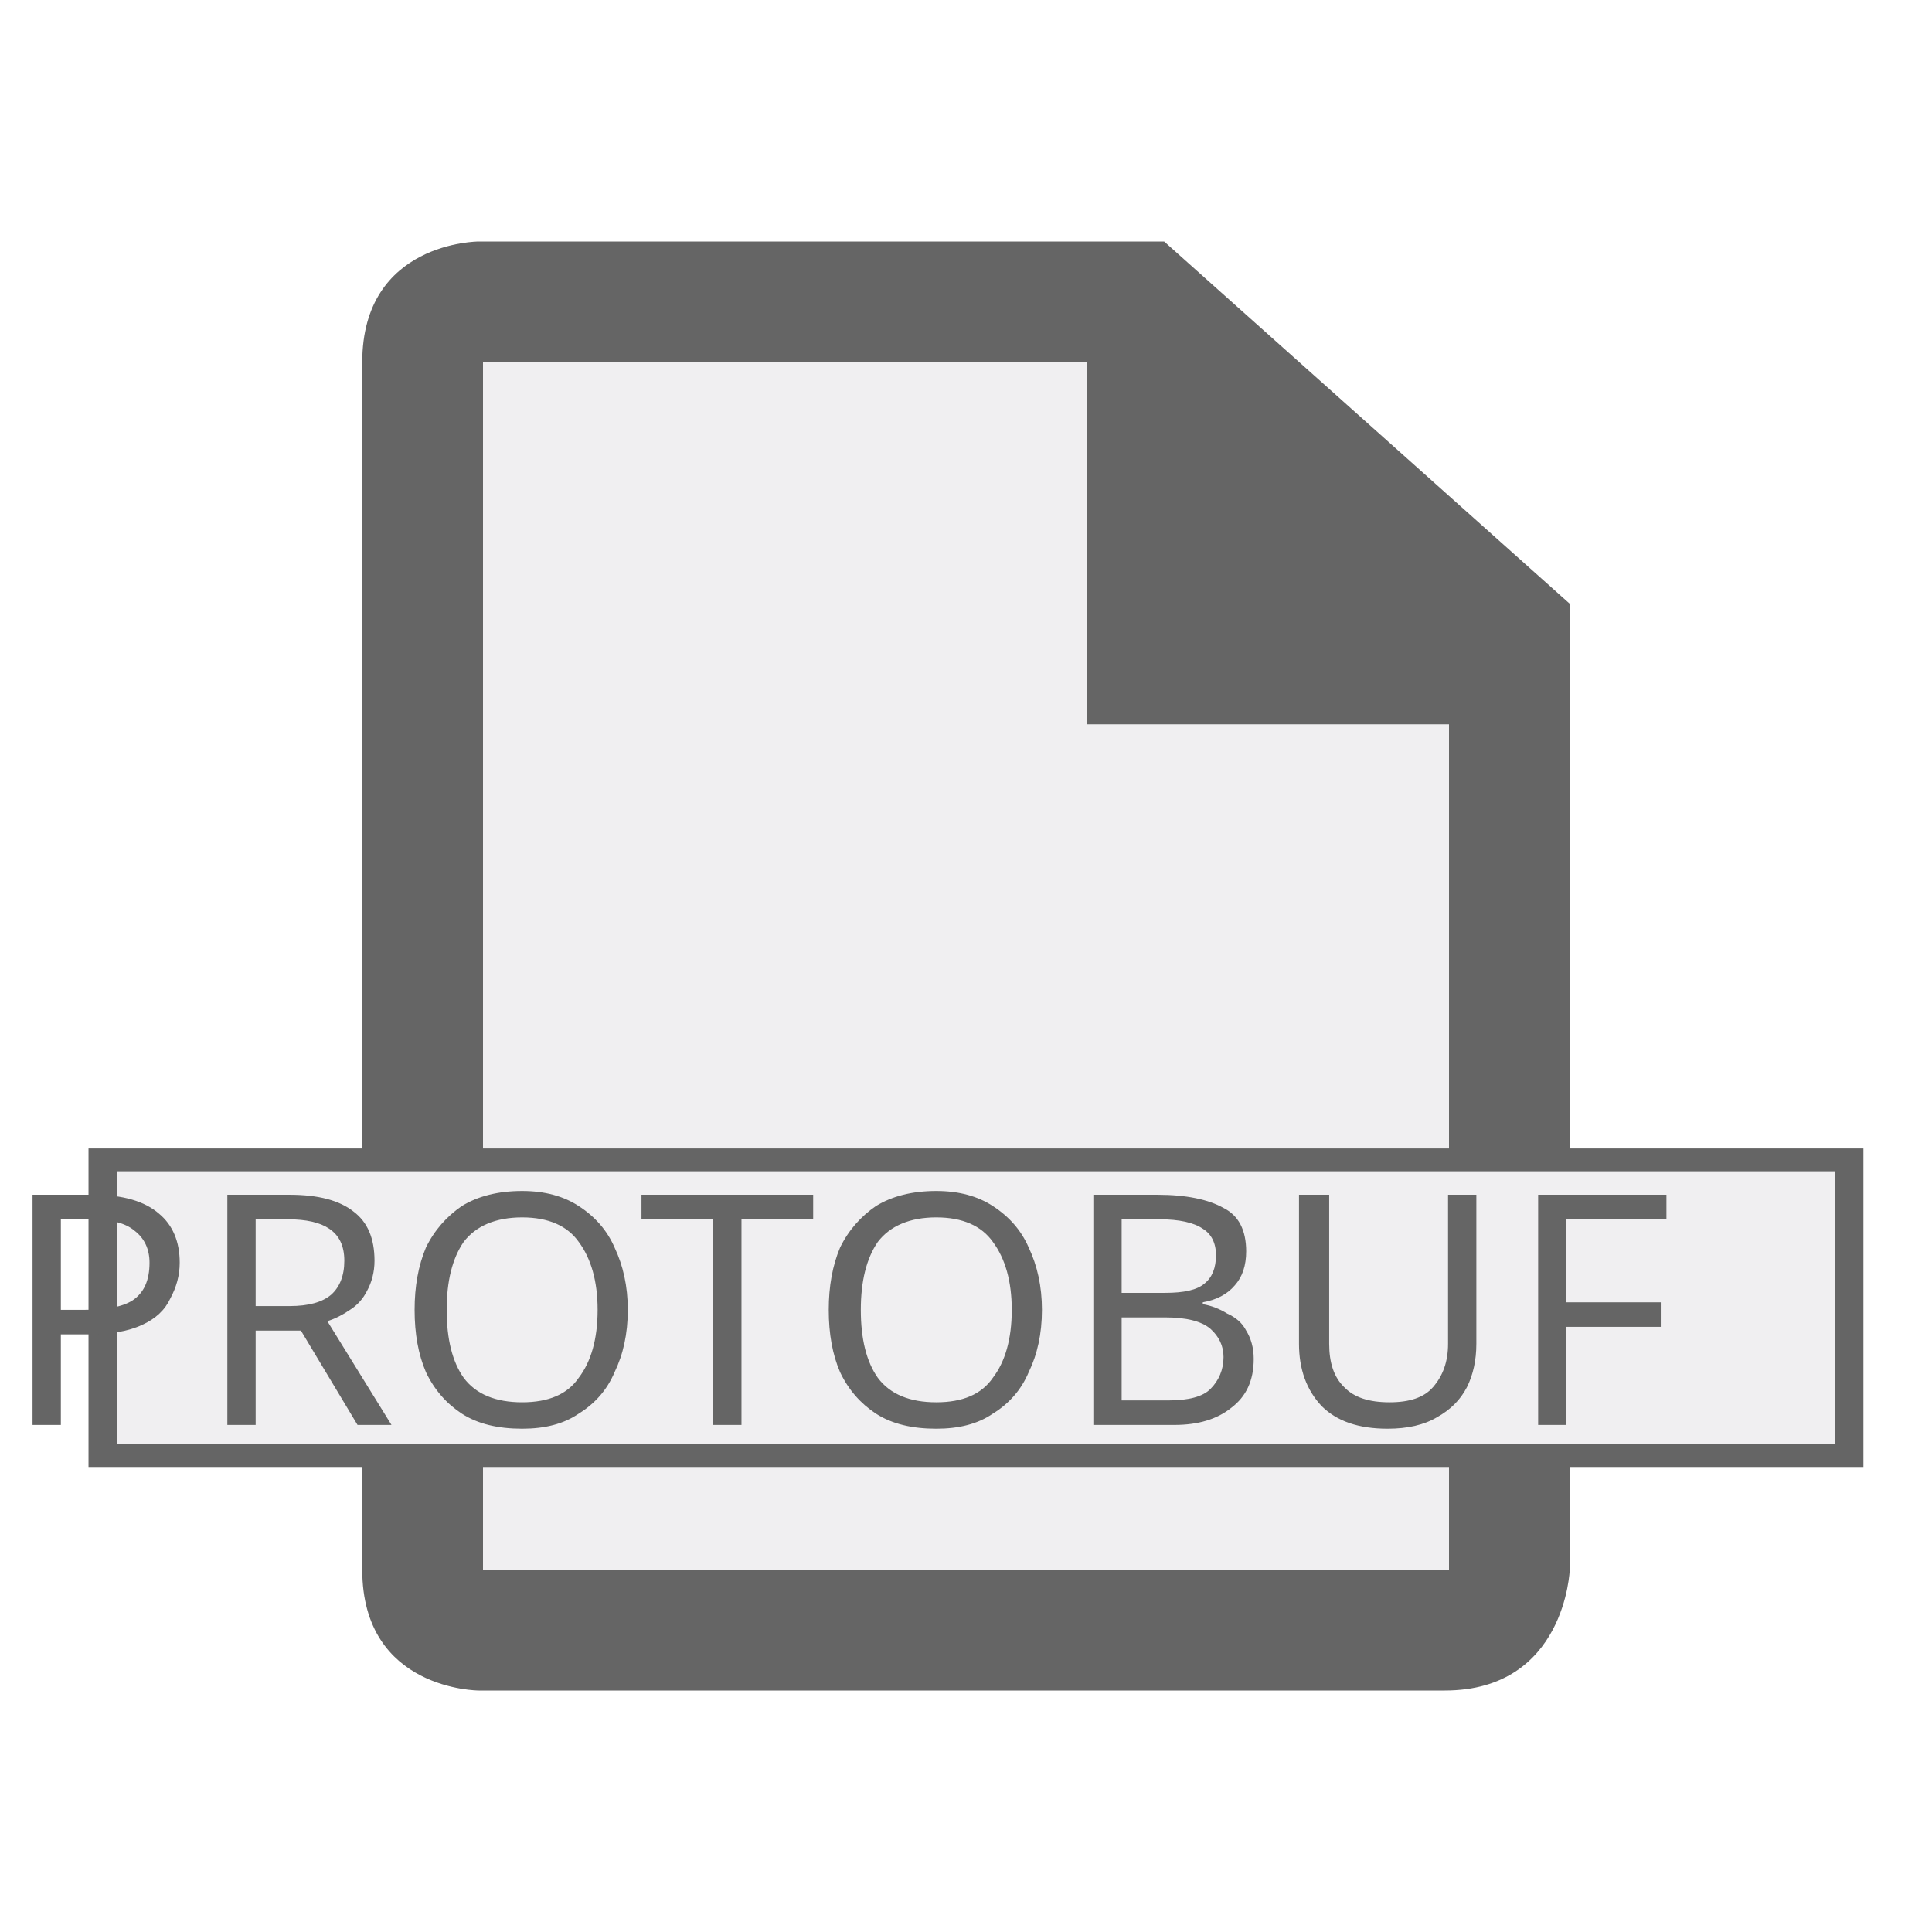
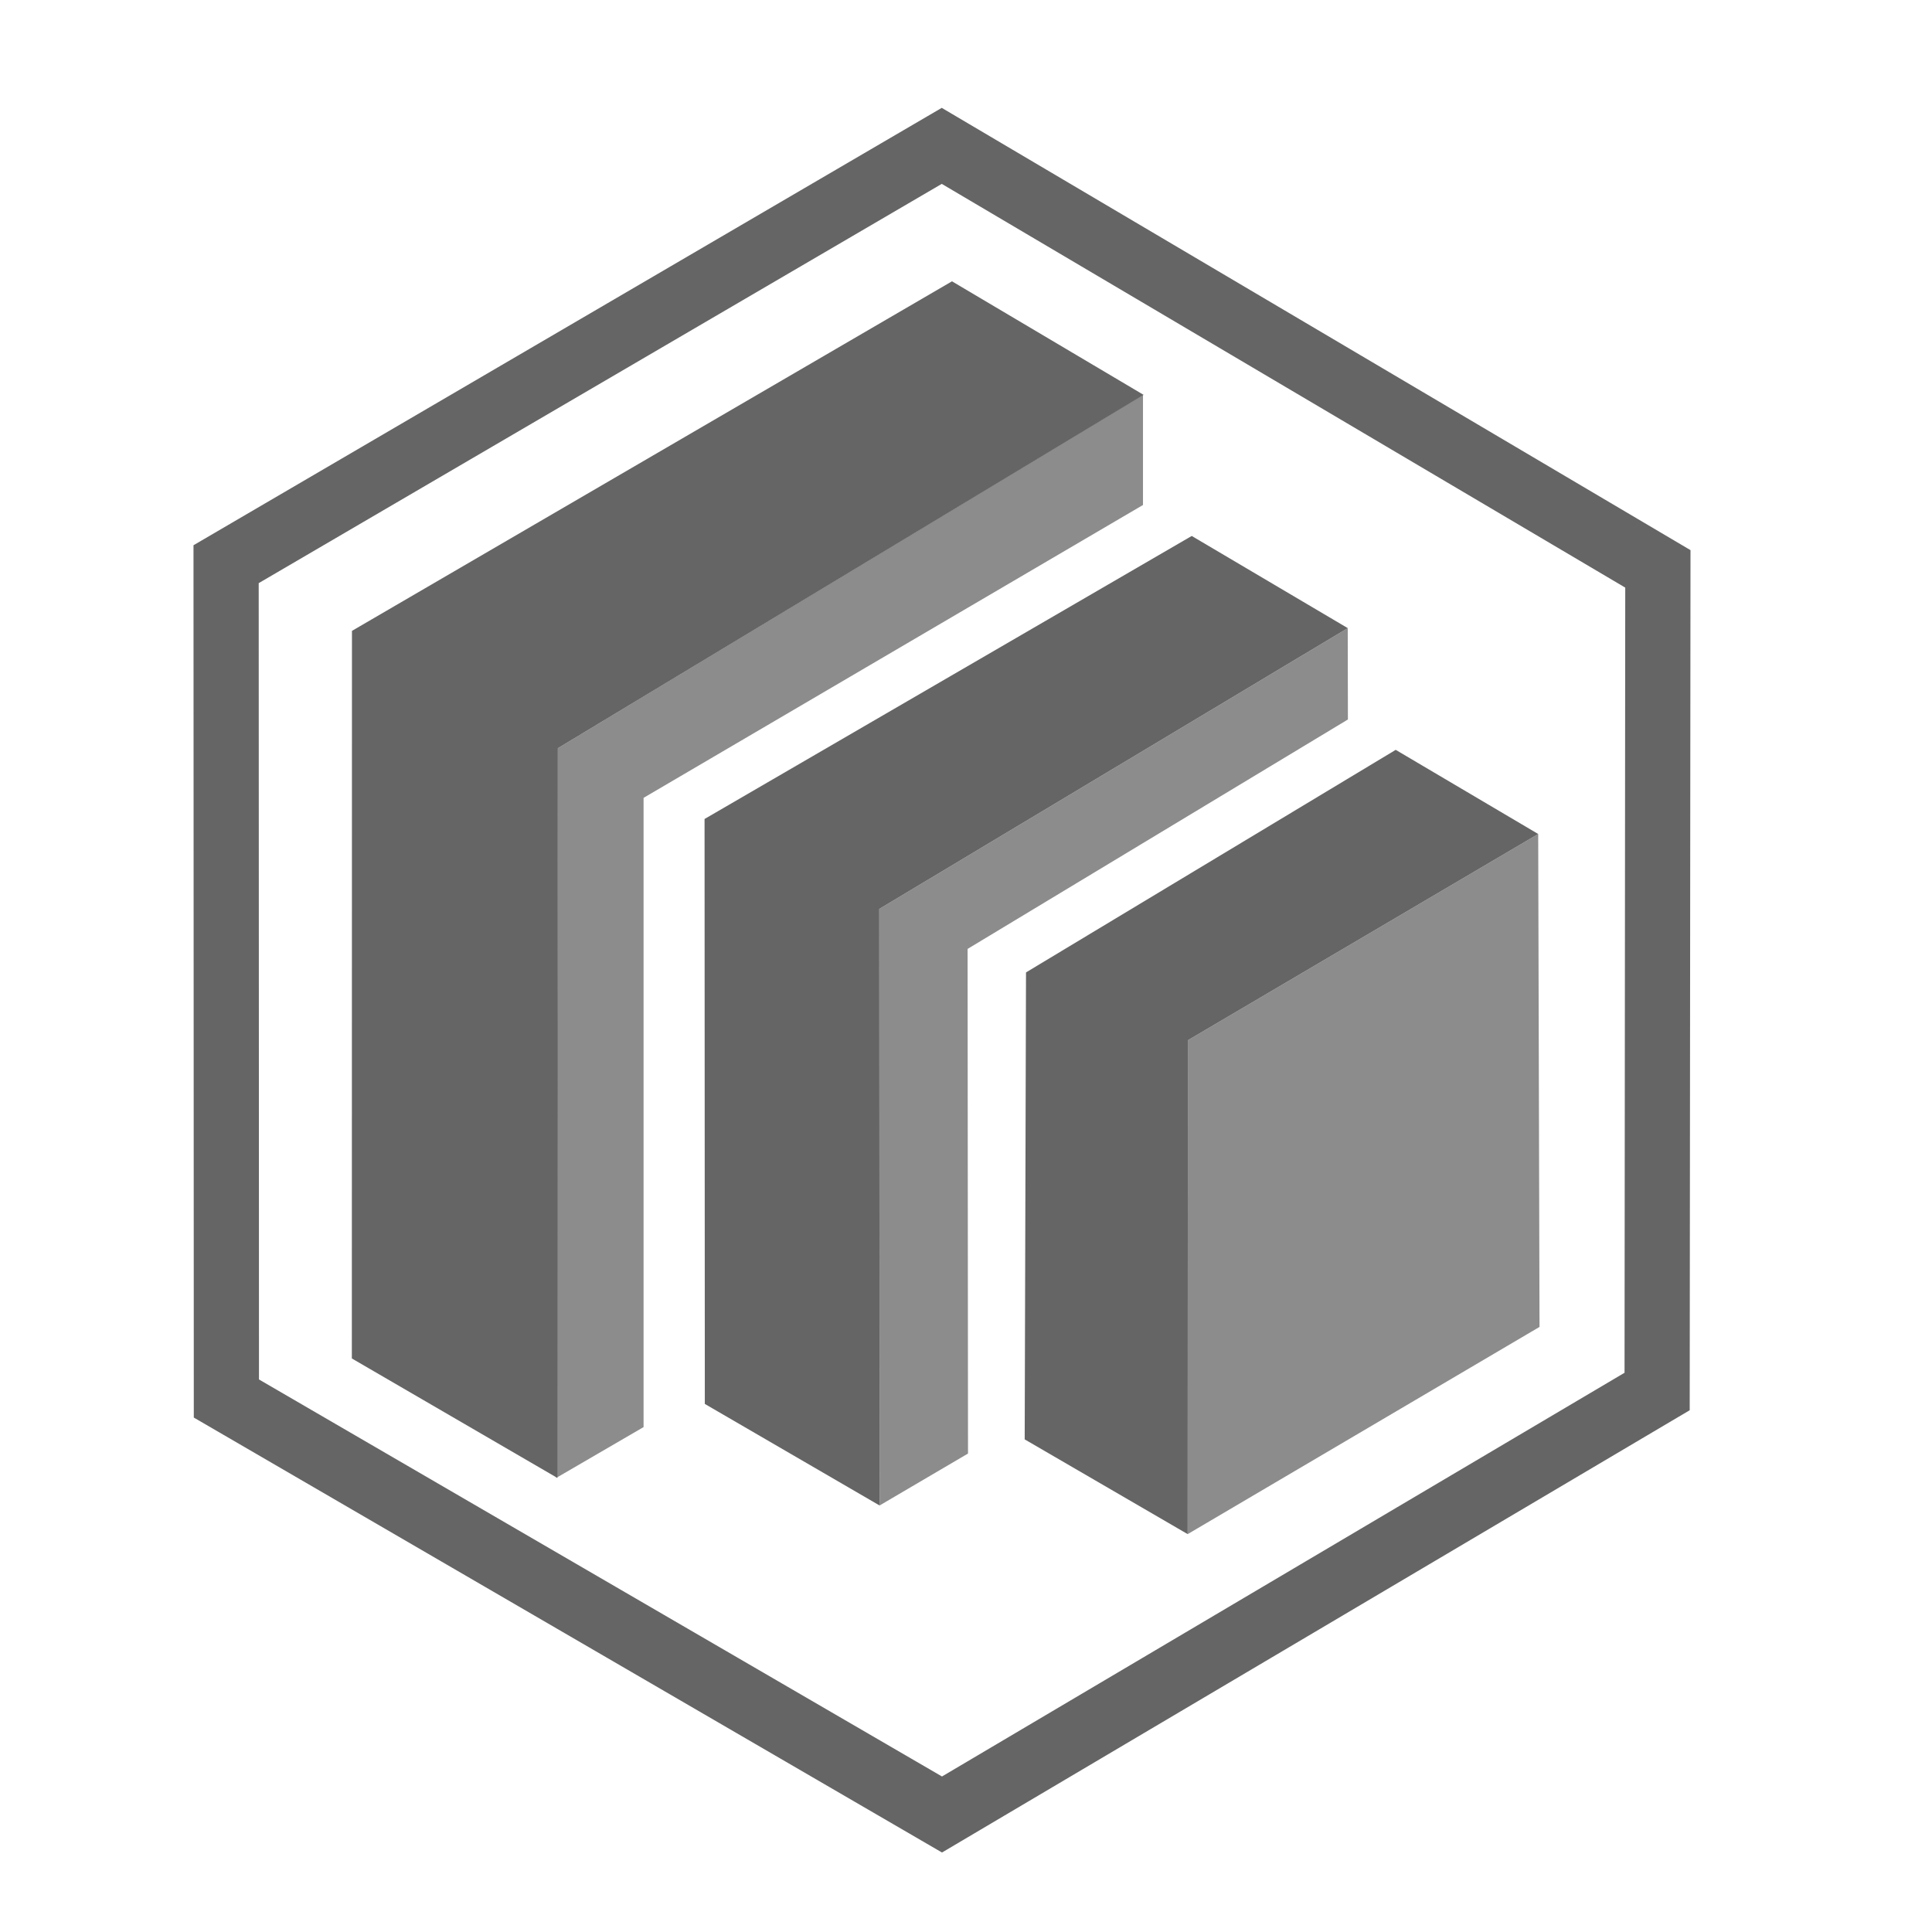
<svg xmlns="http://www.w3.org/2000/svg" width="16" height="16" version="1.1" id="svg226">
  <defs id="defs230" />
  <style type="text/css" id="style220">.icon-canvas-transparent{opacity:0;fill:#F6F6F6;} .icon-vs-out{opacity:0;fill:#F6F6F6;} .icon-vs-bg{fill:#656565;} .icon-vs-fg{fill:#F0EFF1;}</style>
  <path class="icon-canvas-transparent" d="M16 16h-16v-16h16v16z" id="canvas" />
  <path class="icon-vs-out" d="M4 15c-.97 0-2-.701-2-2v-10c0-1.299 1.03-2 2-2h6.061l3.939 3.556v8.444c0 .97-.701 2-2 2h-8z" id="outline" />
-   <path class="icon-vs-bg" d="M9.641,2H3.964C3.964,2,3,2,3,3c0,0.805,0,7.442,0,10c0,1,0.965,1,0.965,1s7,0,8,0S13,13,13,13V5L9.641,2zM12,13H4V3h5v3h3V13z" id="iconBg" />
-   <path class="icon-vs-fg" d="M4 3h5v3h3v7h-8v-10z" id="iconFg" />
-   <rect id="rect19421-4" width="14.699" height="2.638" x="0.733" y="9.511" style="fill:#656565;fill-opacity:1;stroke-width:1.098" />
-   <rect id="rect19421" width="14.223" height="2.261" x="0.971" y="9.7" style="fill:#f0eff1;fill-opacity:1" />
-   <text xml:space="preserve" style="font-style:normal;font-weight:normal;font-size:2.667px;line-height:1.25;font-family:sans-serif;fill:#656565;fill-opacity:1;stroke:none" x="7.969" y="11.8" id="text336">
-     <tspan id="tspan334" x="7.969" y="11.8" style="font-size:2.667px;text-align:center;text-anchor:middle;fill:#656565;fill-opacity:1">PROTOBUF</tspan>
-   </text>
+   <g id="g17491" transform="matrix(0.1214152,0,0,0.1214152,1.602414,0.8932674)" style="fill:#656565;fill-opacity:1">
+     <path d="M 51.038,0 0,29.833 0.021,89.333 51.055,119 l 51,-30.167 0.054,-58.666 z M 97.61,86.277 51.054,113.814 4.467,86.734 4.448,32.418 51.039,5.185 97.658,32.723 Z" fill="#171c1e" id="border" style="fill:#656565;fill-opacity:1" />
+     <polygon points="91.811,83.15 91.721,49.529 67.825,63.597 67.812,97.283 " fill="#1ea8ff" id="blue_front" style="fill:#8c8c8c;fill-opacity:1" />
+     <polygon points="91.721,49.529 67.825,63.597 67.812,97.283 56.695,90.821 56.785,58.97 82.002,43.789 " fill="#50bfff" id="blue_side" style="fill:#656565;fill-opacity:1" />
+     <polygon points="78.741,41.718 52.8,57.367 52.829,91.787 46.798,95.33 46.777,54.64 78.73,35.486 " fill="#97ff27" id="green_front" style="fill:#8c8c8c;fill-opacity:1" />
+     <polygon points="78.73,35.486 46.777,54.64 46.798,95.33 34.877,88.403 34.859,48.505 68.089,29.2 " fill="#c2ff72" id="green_side" style="fill:#656565;fill-opacity:1" />
+     <polygon points="64.764,27.088 30.699,47.063 30.699,89.983 24.738,93.451 24.853,43.677 64.764,19.575 " fill="#ff274b" id="red_front" style="fill:#8c8c8c;fill-opacity:1" />
+     <polygon points="10.809,35.674 10.801,85.302 24.82,93.451 24.853,43.677 64.805,19.575 51.736,11.831 " fill="#ff5c77" id="red_side" style="fill:#656565;fill-opacity:1" />
+   </g>
</svg>
